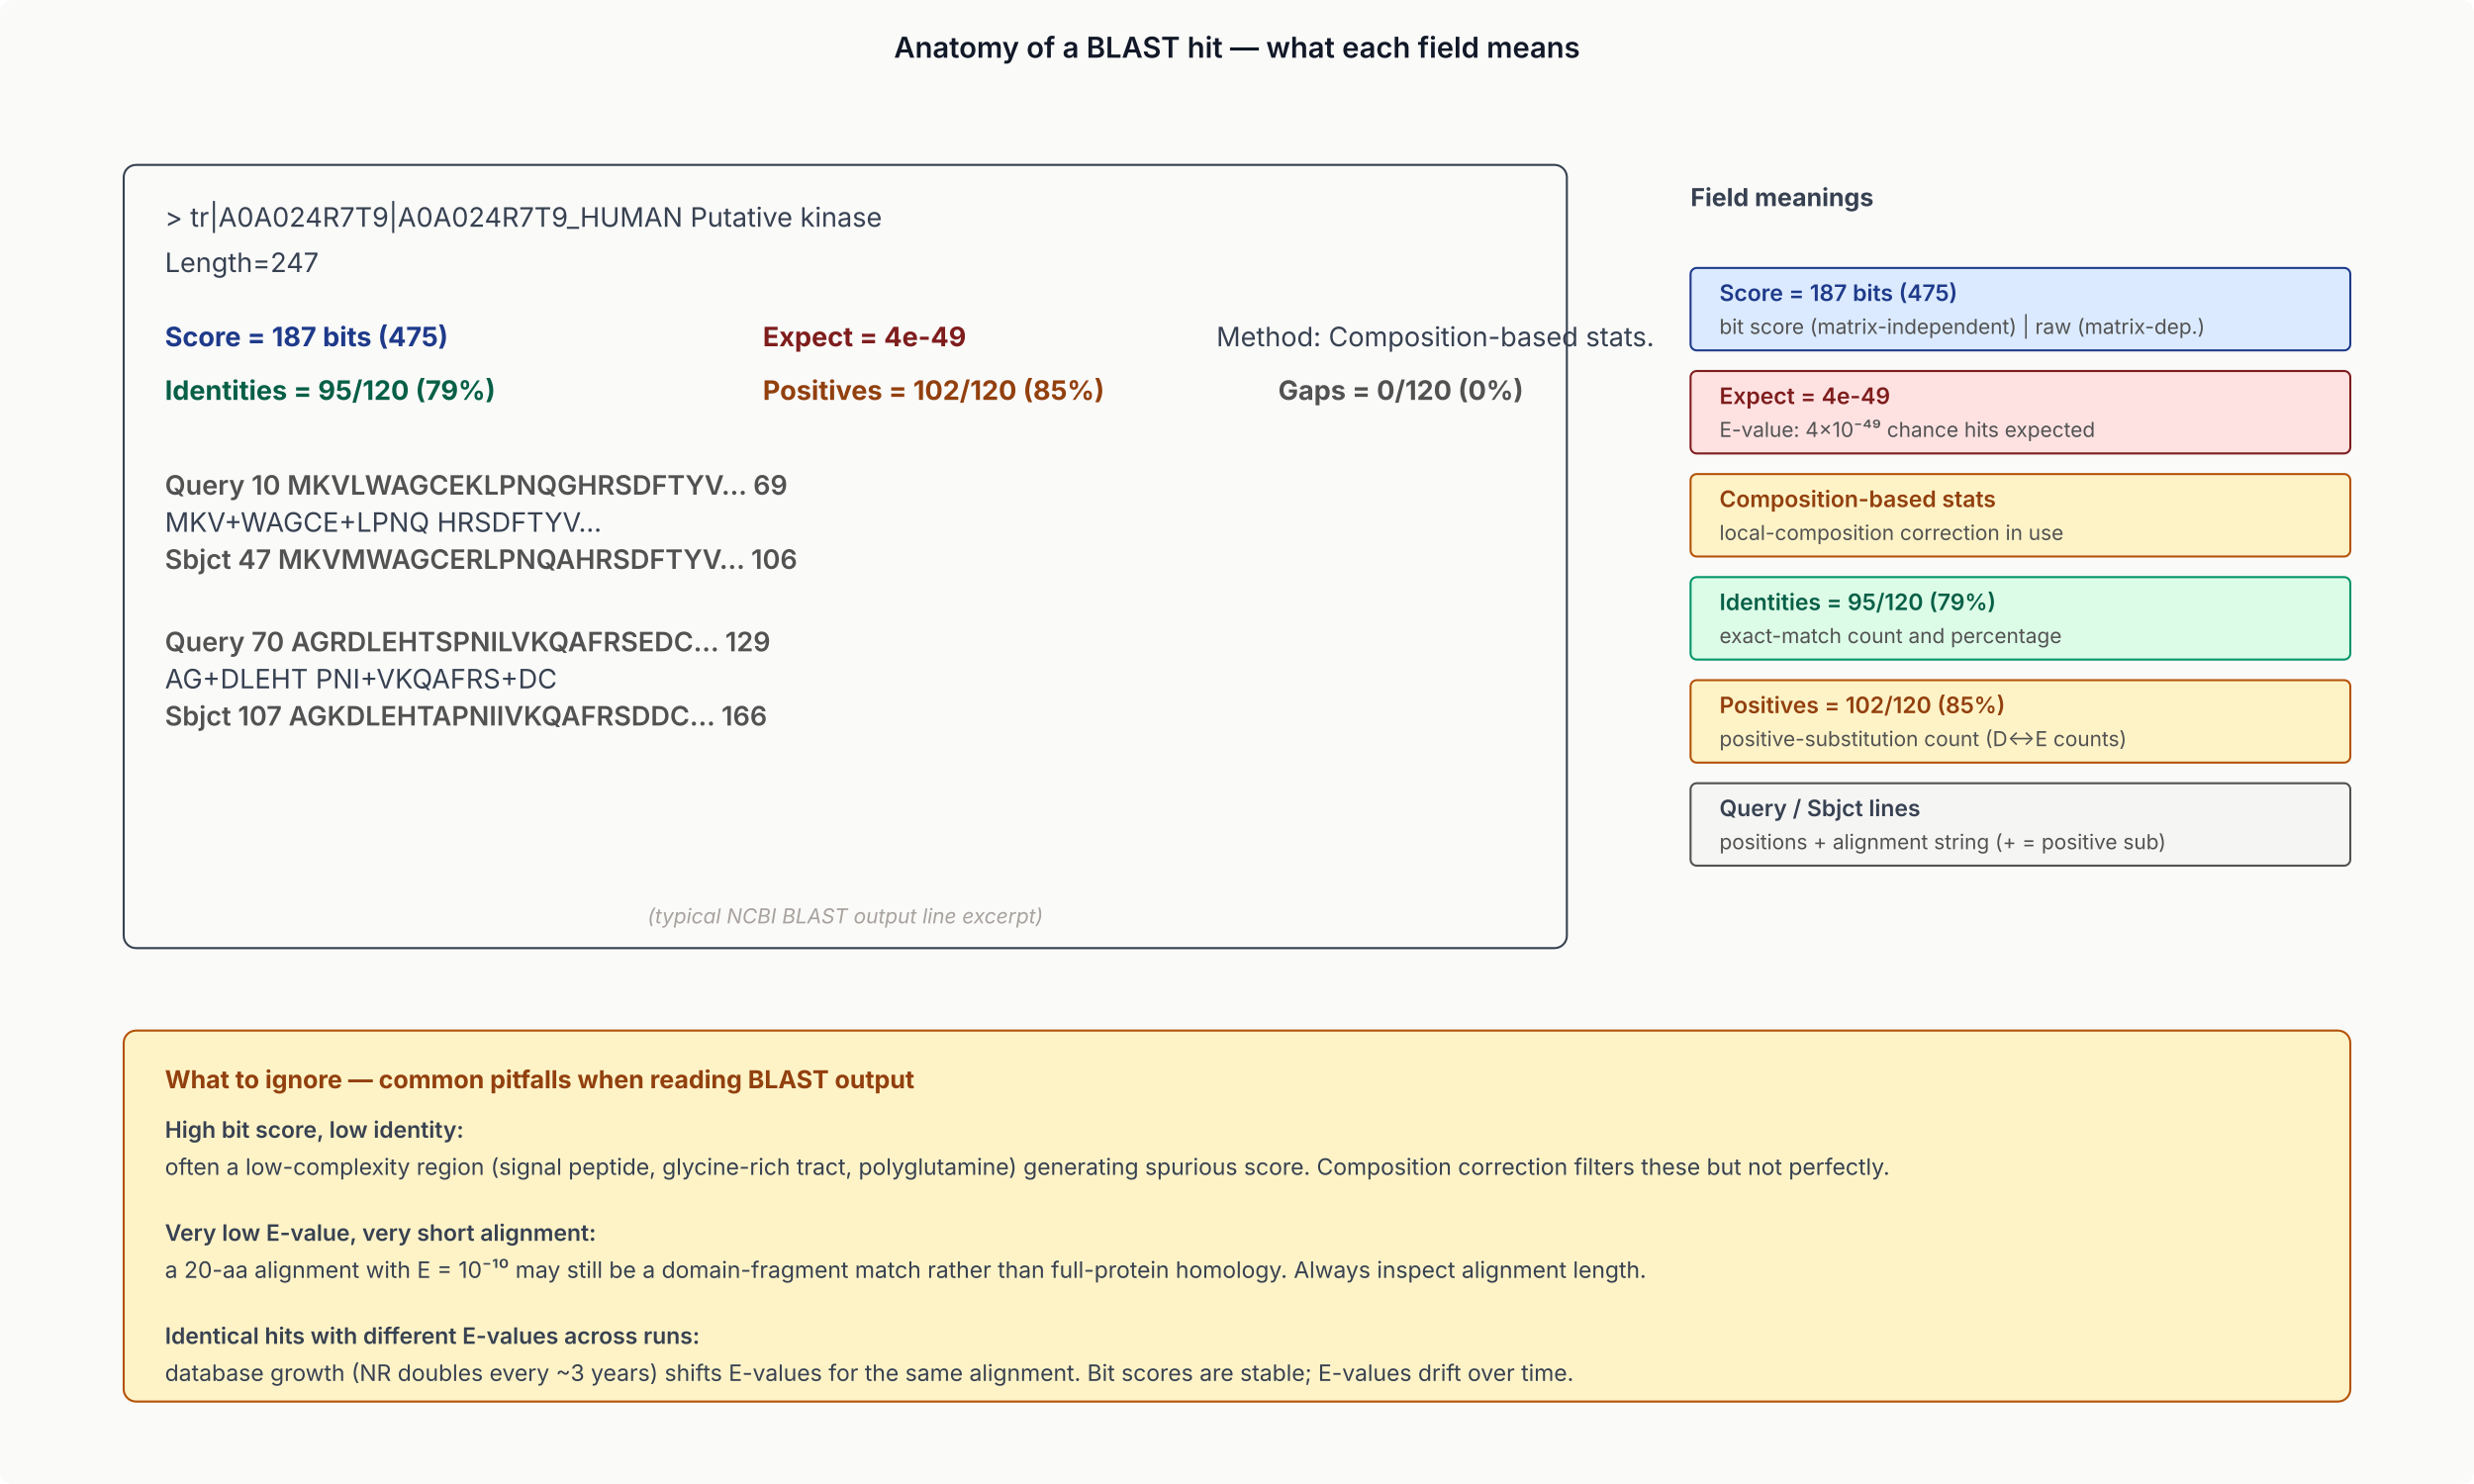
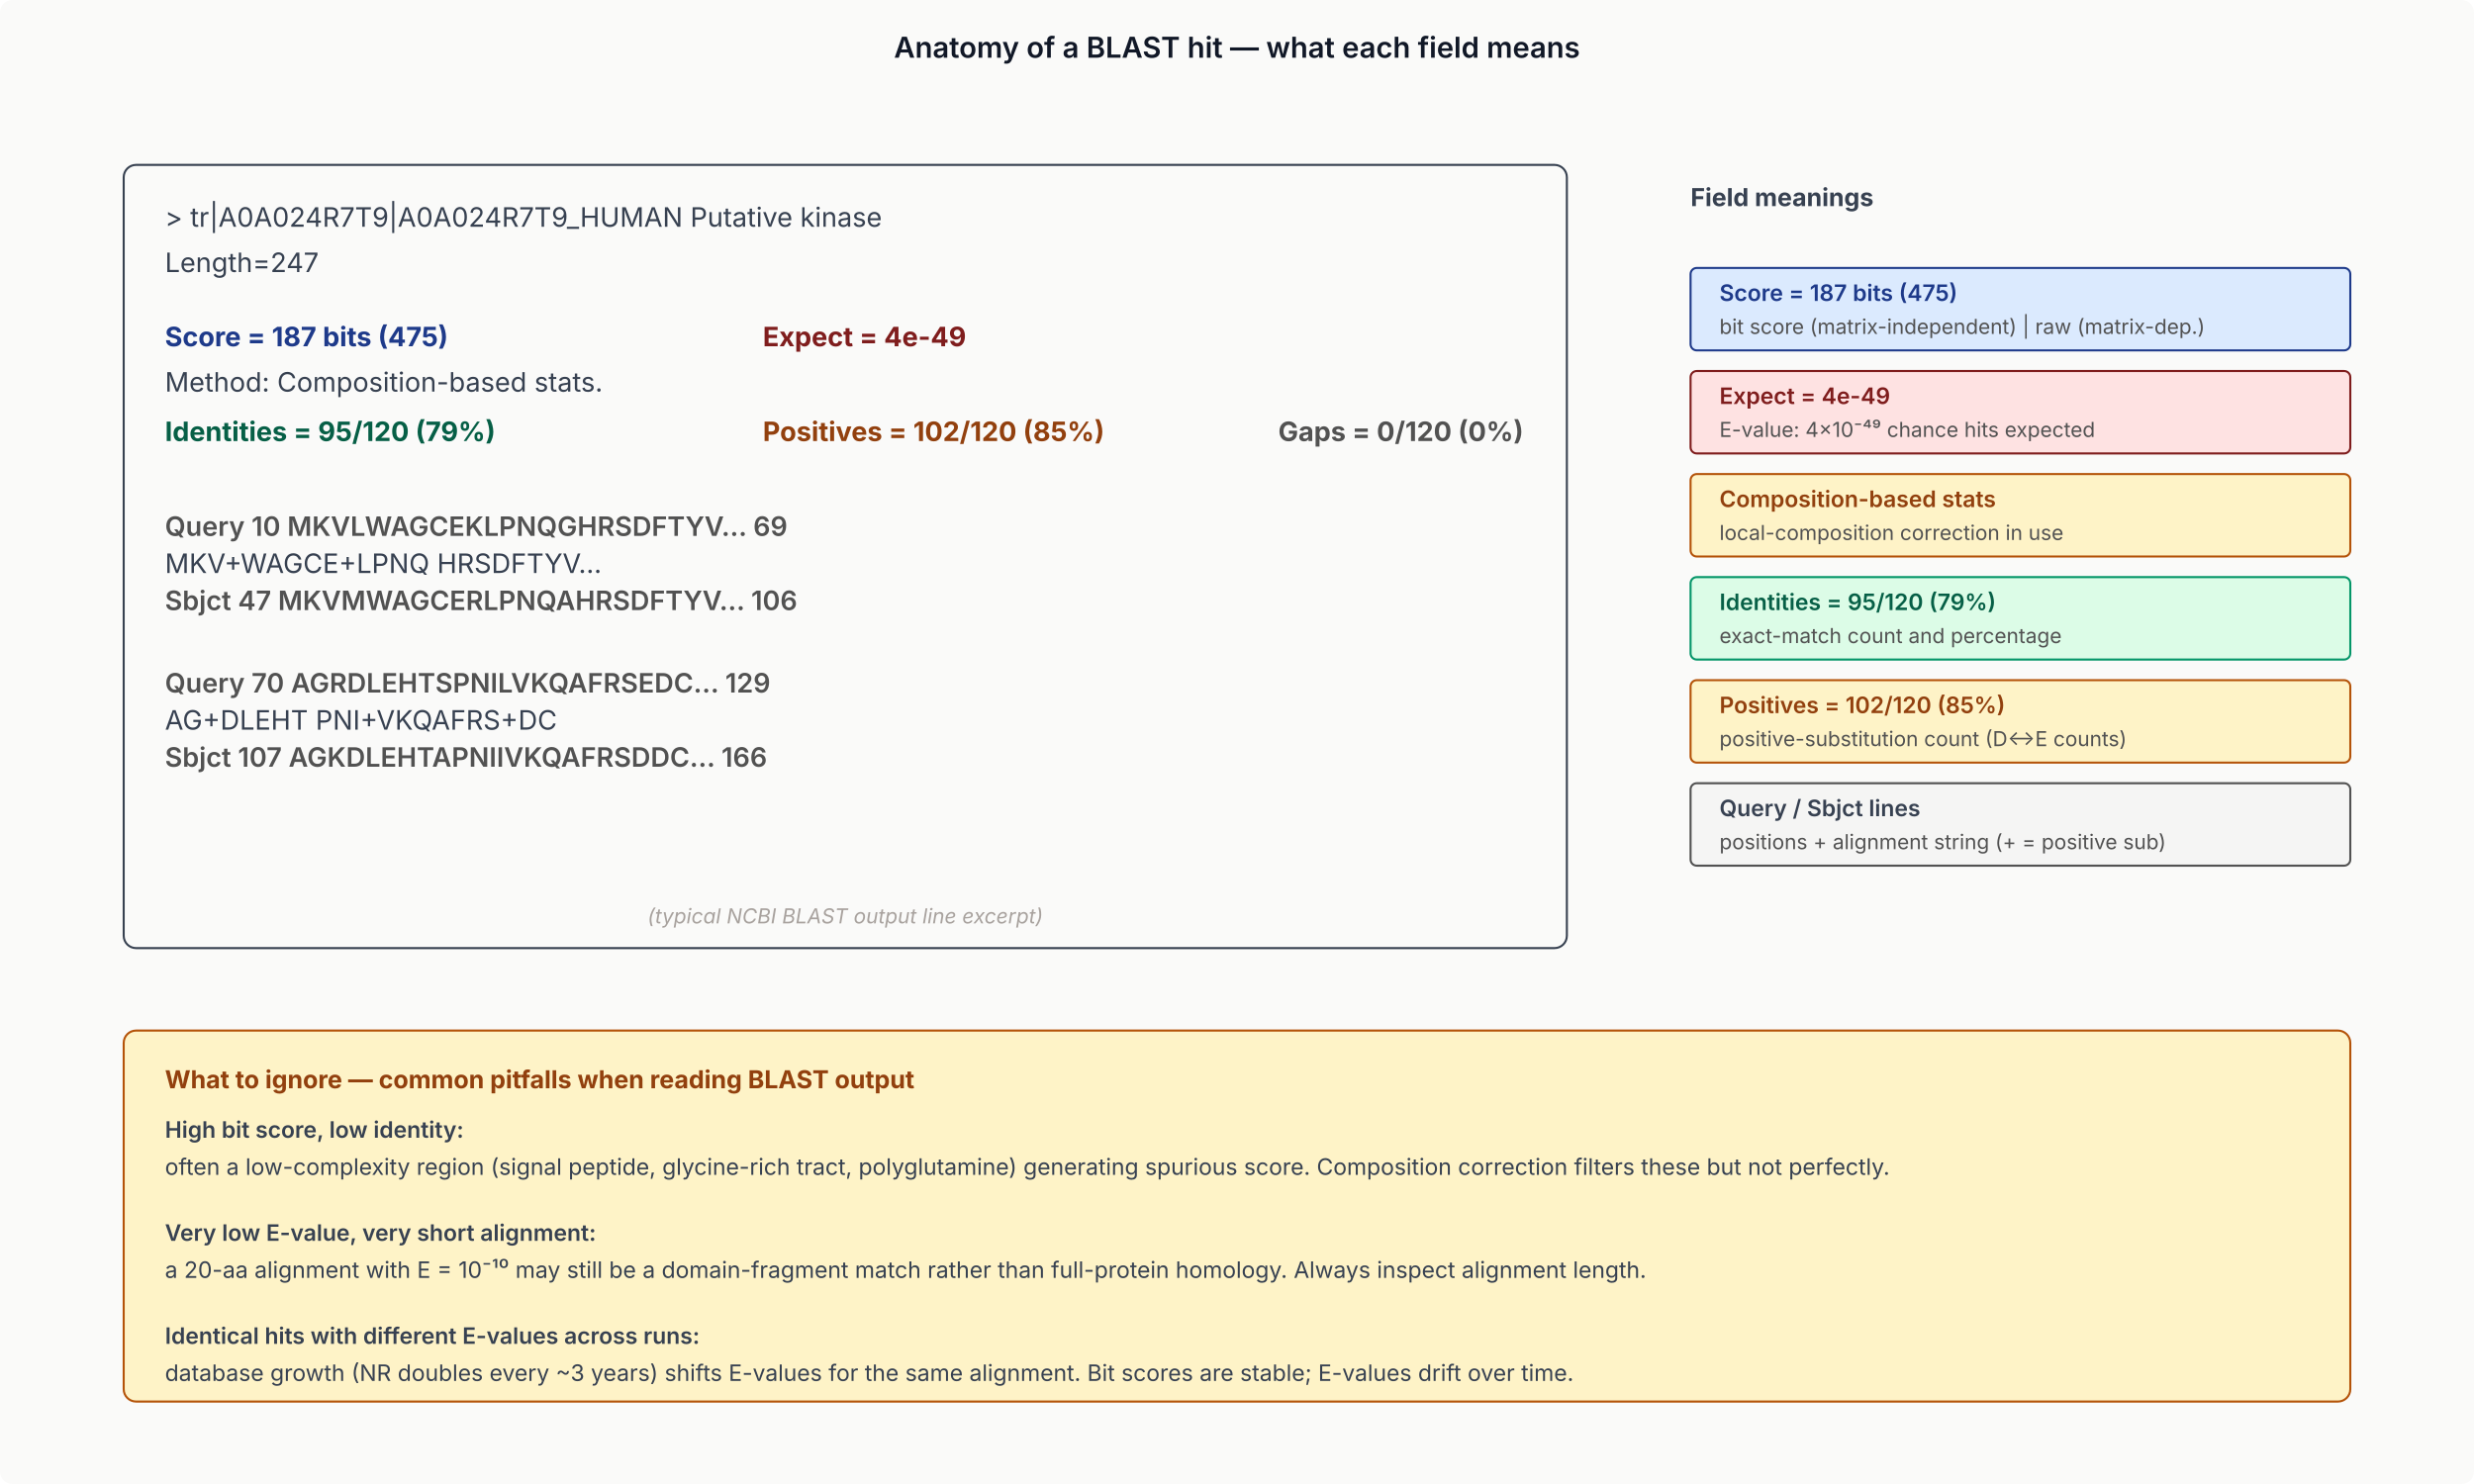
<svg xmlns="http://www.w3.org/2000/svg" viewBox="0 0 1200 720" width="1200" height="720" font-family="Inter, sans-serif">
  <defs>
    <style>text { font-family: Inter, sans-serif; } .mono { font-family: 'JetBrains Mono', monospace; }</style>
  </defs>
  <rect width="1200" height="720" fill="#fafaf9" rx="6" />
  <text x="600" y="28" text-anchor="middle" font-size="14" font-weight="600" fill="#111827">Anatomy of a BLAST hit — what each field means</text>
  <g transform="translate(60,80)">
    <rect width="700" height="380" fill="#fafaf9" stroke="#374151" rx="6" />
    <g transform="translate(20,30)" font-size="13" class="mono" fill="#374151">
      <text x="0" y="0">&gt; tr|A0A024R7T9|A0A024R7T9_HUMAN  Putative kinase</text>
      <text x="0" y="22">Length=247</text>
      <text x="0" y="58" font-weight="700" fill="#1e3a8a">Score = 187 bits (475)</text>
      <text x="290" y="58" font-weight="700" fill="#7f1d1d">Expect = 4e-49</text>
-       <text x="510" y="58" fill="#374151">Method: Composition-based stats.</text>
-       <text x="0" y="84" font-weight="700" fill="#065f46">Identities = 95/120 (79%)</text>
-       <text x="290" y="84" font-weight="700" fill="#92400e">Positives = 102/120 (85%)</text>
-       <text x="540" y="84" font-weight="700" fill="#525252">Gaps = 0/120 (0%)</text>
-       <text x="0" y="130" font-weight="600" fill="#525252">Query  10   MKVLWAGCEKLPNQGHRSDFTYV...   69</text>
-       <text x="0" y="148" fill="#374151">            MKV+WAGCE+LPNQ HRSDFTYV...</text>
-       <text x="0" y="166" font-weight="600" fill="#525252">Sbjct  47   MKVMWAGCERLPNQAHRSDFTYV...  106</text>
-       <text x="0" y="206" font-weight="600" fill="#525252">Query  70   AGRDLEHTSPNILVKQAFRSEDC...  129</text>
-       <text x="0" y="224" fill="#374151">            AG+DLEHT PNI+VKQAFRS+DC</text>
-       <text x="0" y="242" font-weight="600" fill="#525252">Sbjct  107  AGKDLEHTAPNIIVKQAFRSDDC...  166</text>
+       <text x="0" y="80" fill="#374151">Method: Composition-based stats.</text>
+       <text x="0" y="104" font-weight="700" fill="#065f46">Identities = 95/120 (79%)</text>
+       <text x="290" y="104" font-weight="700" fill="#92400e">Positives = 102/120 (85%)</text>
+       <text x="540" y="104" font-weight="700" fill="#525252">Gaps = 0/120 (0%)</text>
+       <text x="0" y="150" font-weight="600" fill="#525252">Query  10   MKVLWAGCEKLPNQGHRSDFTYV...   69</text>
+       <text x="0" y="168" fill="#374151">            MKV+WAGCE+LPNQ HRSDFTYV...</text>
+       <text x="0" y="186" font-weight="600" fill="#525252">Sbjct  47   MKVMWAGCERLPNQAHRSDFTYV...  106</text>
+       <text x="0" y="226" font-weight="600" fill="#525252">Query  70   AGRDLEHTSPNILVKQAFRSEDC...  129</text>
+       <text x="0" y="244" fill="#374151">            AG+DLEHT PNI+VKQAFRS+DC</text>
+       <text x="0" y="262" font-weight="600" fill="#525252">Sbjct  107  AGKDLEHTAPNIIVKQAFRSDDC...  166</text>
    </g>
    <text x="350" y="368" text-anchor="middle" font-size="10" fill="#a8a29e" font-style="italic">(typical NCBI BLAST output line excerpt)</text>
  </g>
  <g transform="translate(820,100)" font-size="11">
    <text x="0" y="0" font-size="12" font-weight="700" fill="#374151">Field meanings</text>
    <g transform="translate(0,30)">
      <rect width="320" height="40" fill="#dbeafe" stroke="#1e3a8a" rx="3" />
      <text x="14" y="16" font-weight="600" fill="#1e3a8a">Score = 187 bits (475)</text>
      <text x="14" y="32" font-size="10" fill="#525252">bit score (matrix-independent) | raw (matrix-dep.)</text>
    </g>
    <g transform="translate(0,80)">
      <rect width="320" height="40" fill="#fee2e2" stroke="#7f1d1d" rx="3" />
      <text x="14" y="16" font-weight="600" fill="#7f1d1d">Expect = 4e-49</text>
      <text x="14" y="32" font-size="10" fill="#525252">E-value: 4×10⁻⁴⁹ chance hits expected</text>
    </g>
    <g transform="translate(0,130)">
      <rect width="320" height="40" fill="#fef3c7" stroke="#b45309" rx="3" />
      <text x="14" y="16" font-weight="600" fill="#92400e">Composition-based stats</text>
      <text x="14" y="32" font-size="10" fill="#525252">local-composition correction in use</text>
    </g>
    <g transform="translate(0,180)">
      <rect width="320" height="40" fill="#dcfce7" stroke="#059669" rx="3" />
      <text x="14" y="16" font-weight="600" fill="#065f46">Identities = 95/120 (79%)</text>
      <text x="14" y="32" font-size="10" fill="#525252">exact-match count and percentage</text>
    </g>
    <g transform="translate(0,230)">
      <rect width="320" height="40" fill="#fef3c7" stroke="#b45309" rx="3" />
      <text x="14" y="16" font-weight="600" fill="#92400e">Positives = 102/120 (85%)</text>
      <text x="14" y="32" font-size="10" fill="#525252">positive-substitution count (D↔E counts)</text>
    </g>
    <g transform="translate(0,280)">
      <rect width="320" height="40" fill="#f5f5f4" stroke="#525252" rx="3" />
      <text x="14" y="16" font-weight="600" fill="#374151">Query / Sbjct lines</text>
      <text x="14" y="32" font-size="10" fill="#525252">positions + alignment string (+ = positive sub)</text>
    </g>
  </g>
  <g transform="translate(60,500)">
    <rect width="1080" height="180" fill="#fef3c7" stroke="#b45309" rx="6" />
    <text x="20" y="28" font-size="12" font-weight="700" fill="#92400e">What to ignore — common pitfalls when reading BLAST output</text>
    <g transform="translate(20,52)" font-size="11" fill="#374151">
      <text x="0" y="0" font-weight="600">High bit score, low identity:</text>
      <text x="0" y="18">often a low-complexity region (signal peptide, glycine-rich tract, polyglutamine) generating spurious score. Composition correction filters these but not perfectly.</text>
      <text x="0" y="50" font-weight="600">Very low E-value, very short alignment:</text>
      <text x="0" y="68">a 20-aa alignment with E = 10⁻¹⁰ may still be a domain-fragment match rather than full-protein homology. Always inspect alignment length.</text>
      <text x="0" y="100" font-weight="600">Identical hits with different E-values across runs:</text>
      <text x="0" y="118">database growth (NR doubles every ~3 years) shifts E-values for the same alignment. Bit scores are stable; E-values drift over time.</text>
    </g>
  </g>
</svg>
